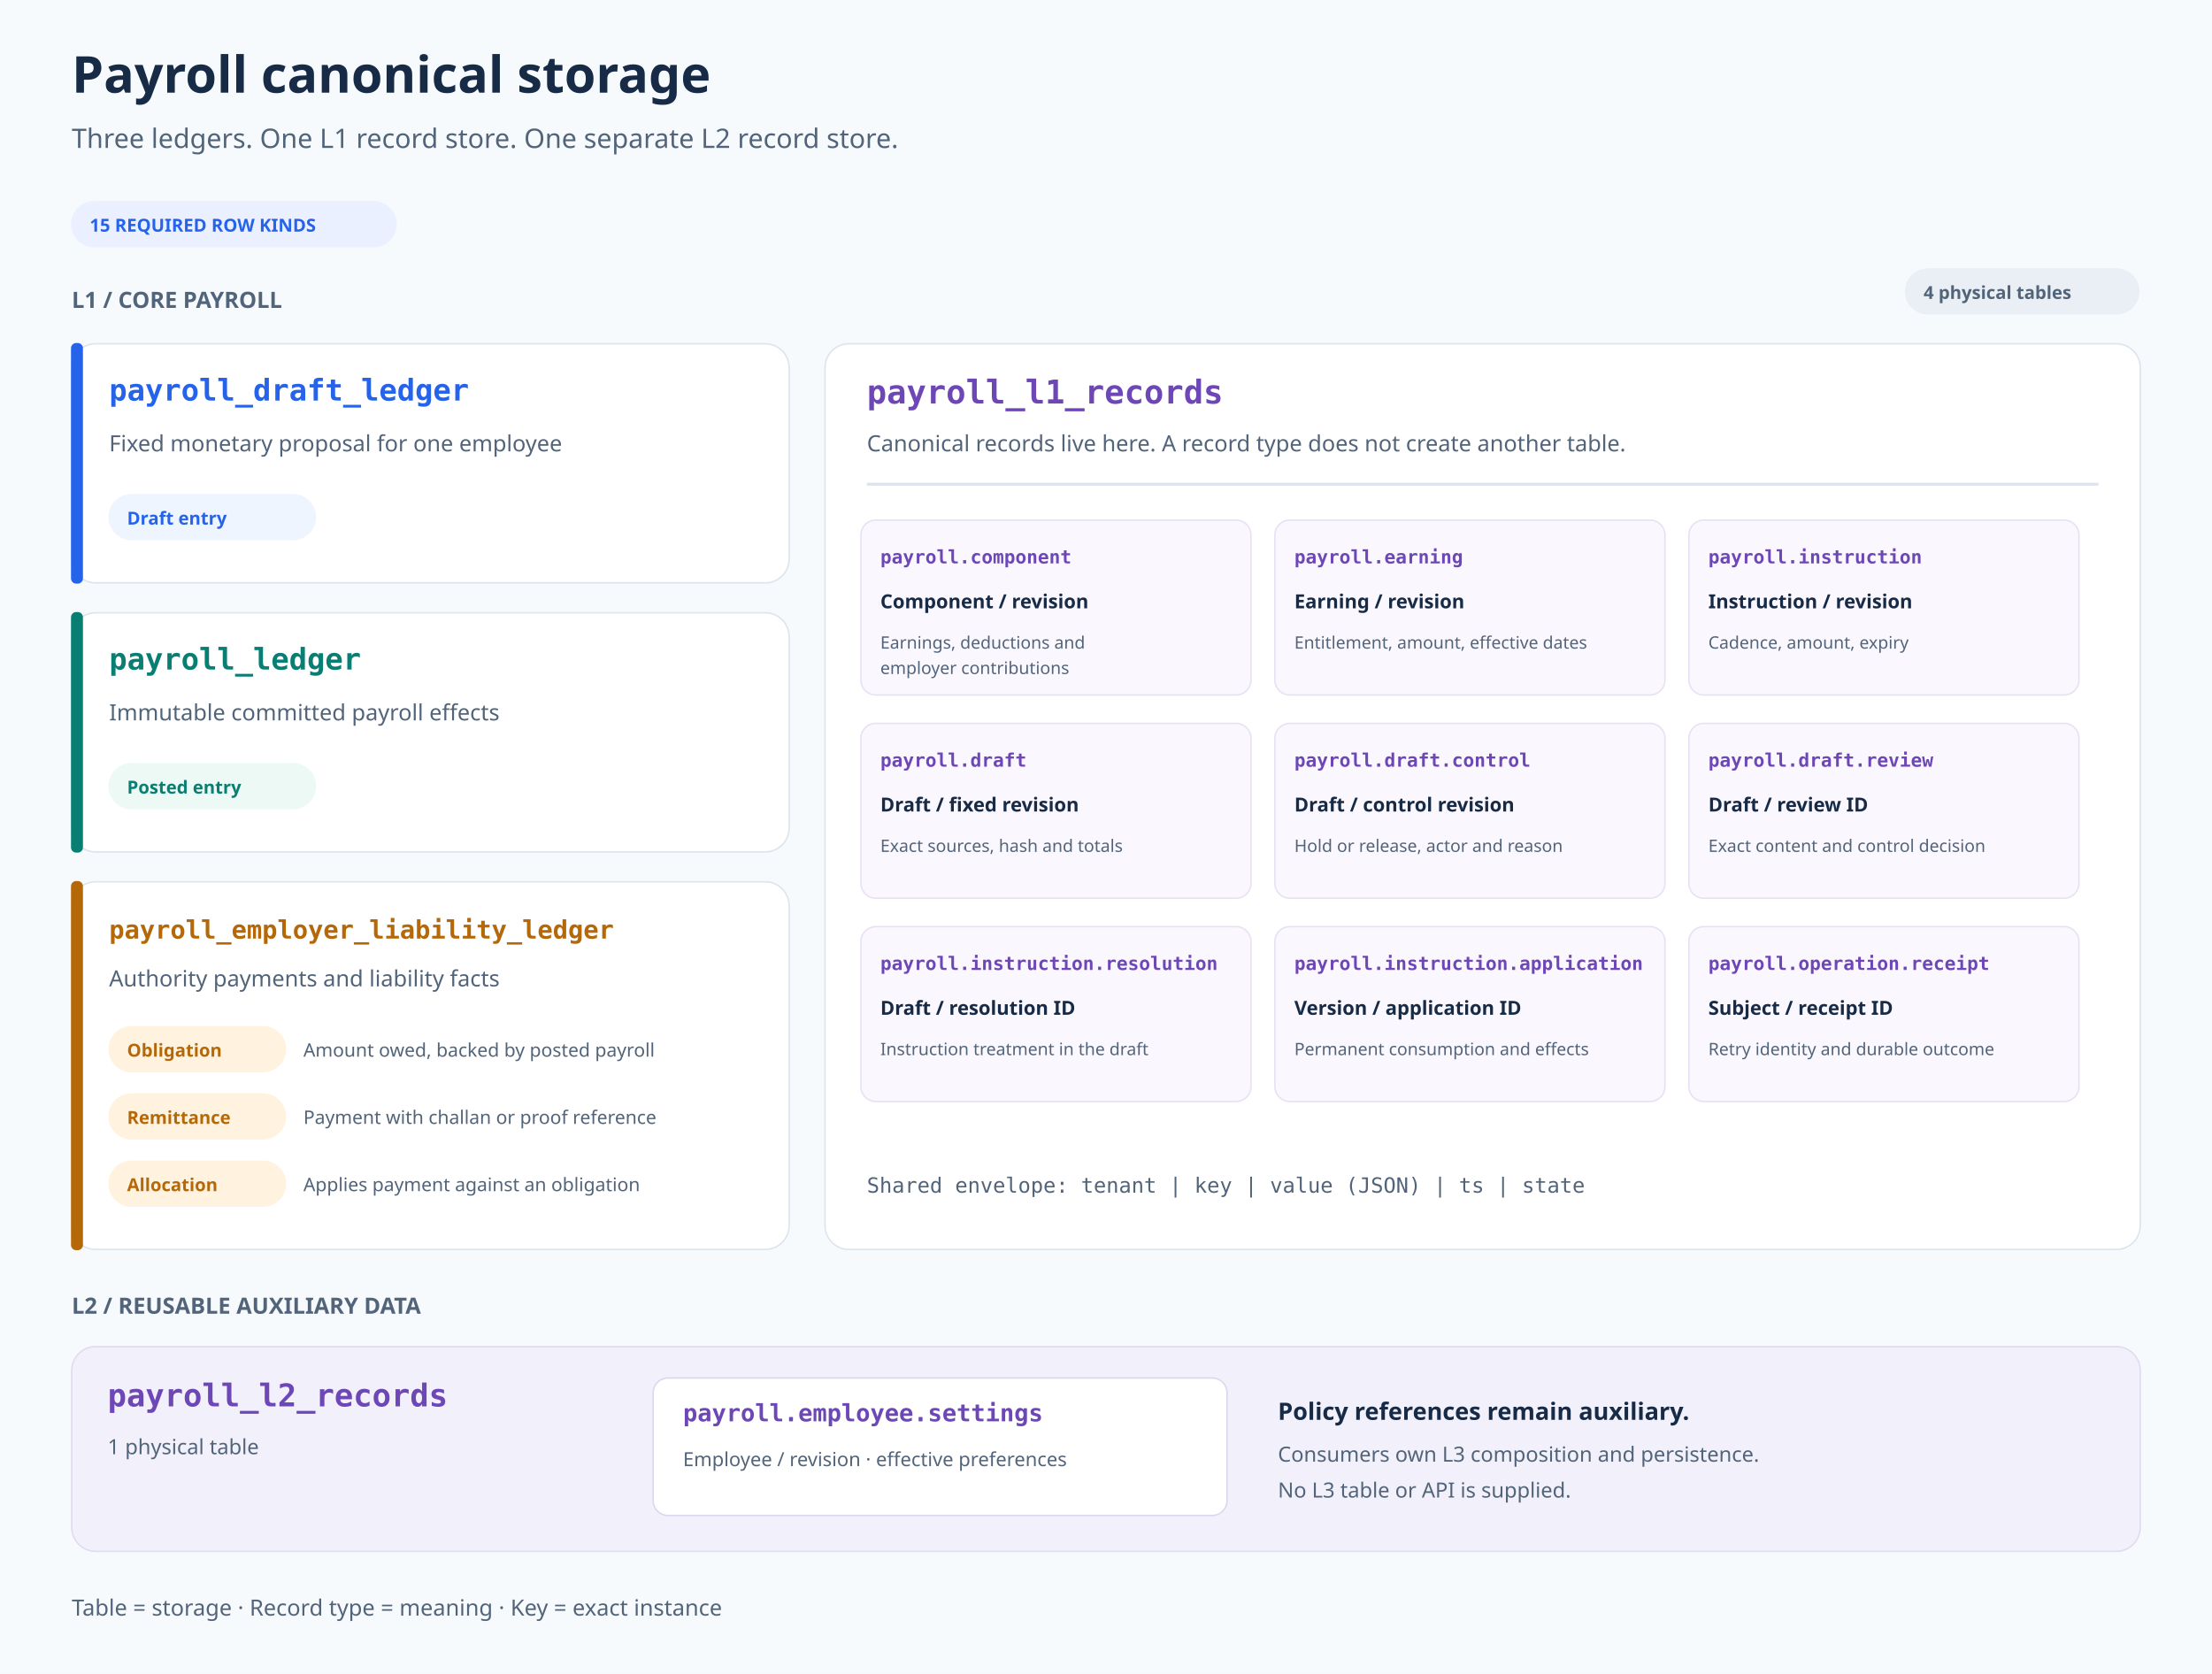
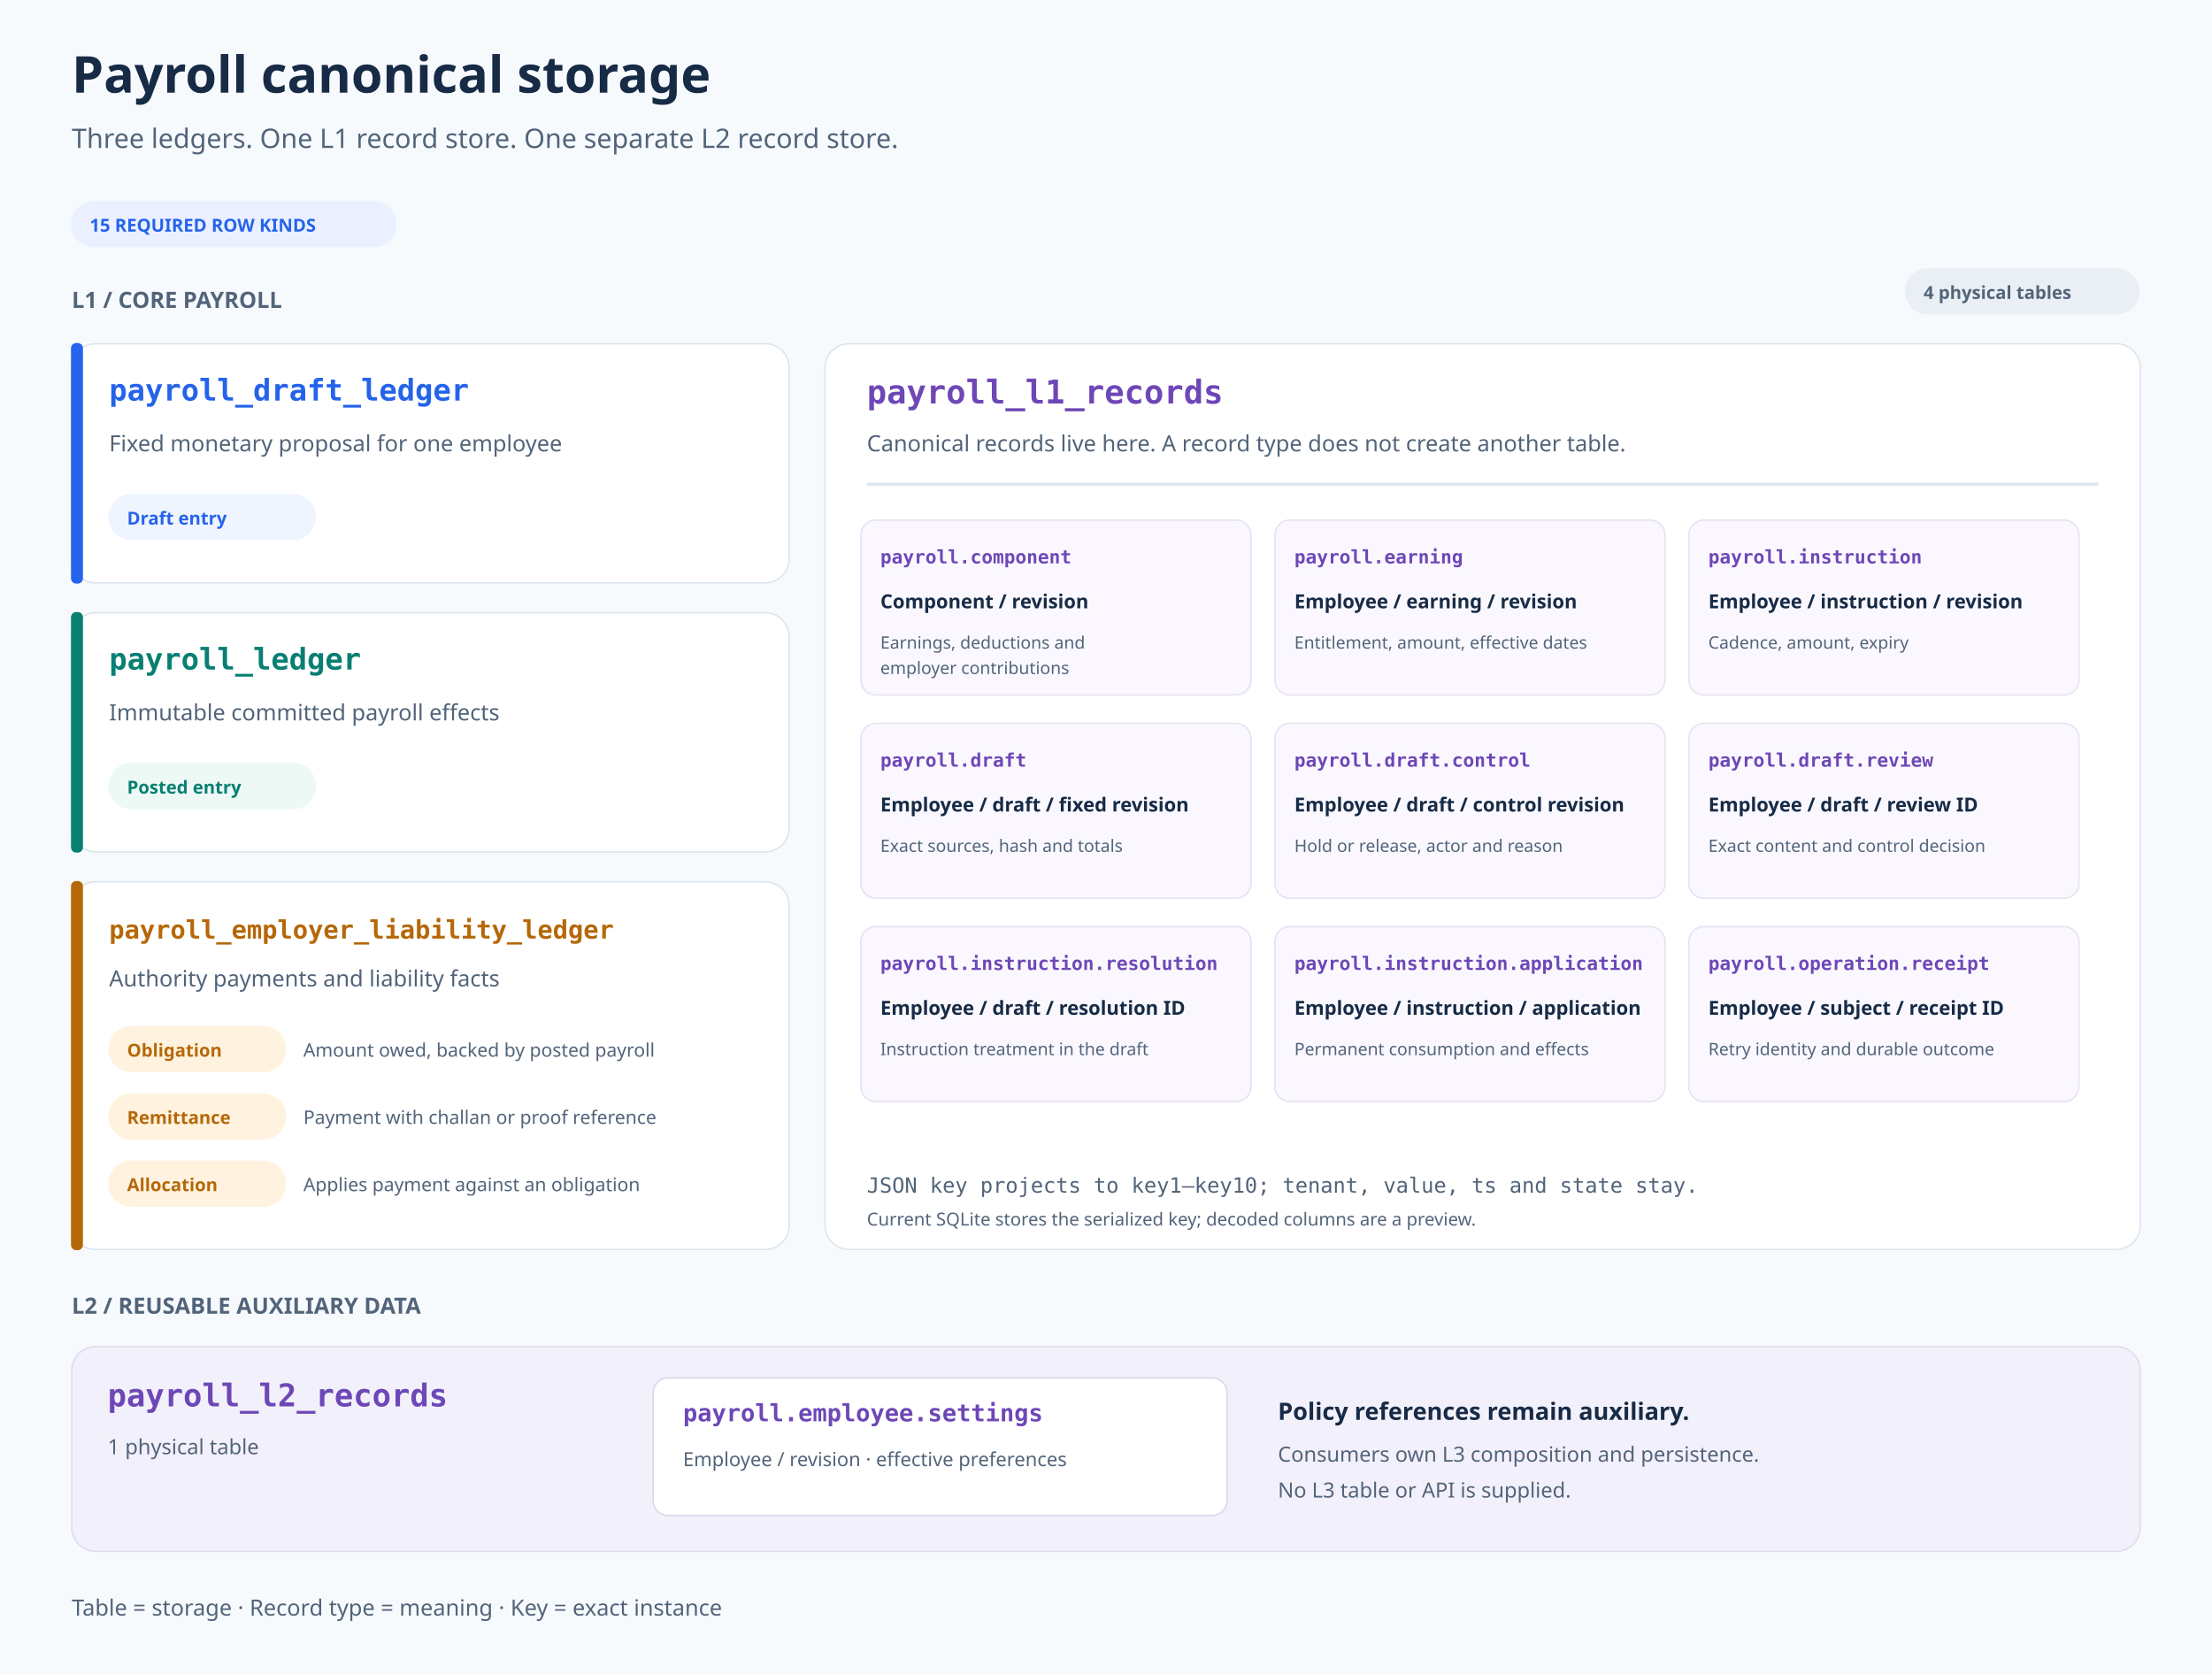
<svg xmlns="http://www.w3.org/2000/svg" width="1480" height="1120" viewBox="0 0 1480 1120" role="img" aria-labelledby="title desc">
  <defs>
    <marker id="arrow" markerWidth="9" markerHeight="9" refX="7" refY="4.5" orient="auto">
      <path d="M0 0 L8 4.5 L0 9 Z" fill="#7C8EA4" />
    </marker>
  </defs>
  <rect width="1480" height="1120" fill="#F7FAFD" />
  <g font-family="Noto Sans, Arial, sans-serif" fill="#172B46">
    <text x="48" y="62" font-size="34" font-weight="700" fill="#172B46">Payroll canonical storage</text>
    <text x="48" y="99" font-size="18" font-weight="400" fill="#52647A">Three ledgers. One L1 record store. One separate L2 record store.</text>
    <rect x="48" y="135" width="217" height="30" rx="15" fill="#EAF0FF" stroke="#EAF0FF" />
    <text x="60" y="155" font-size="12" font-weight="700" fill="#2563EB">15 REQUIRED ROW KINDS</text>
    <text x="48" y="206" font-size="15" font-weight="700" fill="#52647A">L1  /  CORE PAYROLL</text>
    <rect x="1275" y="180" width="156" height="30" rx="15" fill="#E9EFF5" stroke="#E9EFF5" />
    <text x="1287" y="200" font-size="12" font-weight="700" fill="#52647A">4 physical tables</text>
    <rect x="48" y="230" width="480" height="160" rx="16" fill="white" stroke="#DCE4ED" />
    <rect x="48" y="230" width="7" height="160" rx="3" fill="#2563EB" stroke="#2563EB" />
    <text x="73" y="268" font-size="20" font-weight="700" fill="#2563EB" font-family="DejaVu Sans Mono, monospace">payroll_draft_ledger</text>
    <text x="73" y="302" font-size="15" font-weight="400" fill="#52647A">Fixed monetary proposal for one employee</text>
    <rect x="73" y="331" width="138" height="30" rx="15" fill="#EFF5FF" stroke="#EFF5FF" />
    <text x="85" y="351" font-size="12" font-weight="700" fill="#2563EB">Draft entry</text>
    <rect x="48" y="410" width="480" height="160" rx="16" fill="white" stroke="#DCE4ED" />
    <rect x="48" y="410" width="7" height="160" rx="3" fill="#087F72" stroke="#087F72" />
    <text x="73" y="448" font-size="20" font-weight="700" fill="#087F72" font-family="DejaVu Sans Mono, monospace">payroll_ledger</text>
    <text x="73" y="482" font-size="15" font-weight="400" fill="#52647A">Immutable committed payroll effects</text>
    <rect x="73" y="511" width="138" height="30" rx="15" fill="#ECF9F5" stroke="#ECF9F5" />
    <text x="85" y="531" font-size="12" font-weight="700" fill="#087F72">Posted entry</text>
    <rect x="48" y="590" width="480" height="246" rx="16" fill="white" stroke="#DCE4ED" />
    <rect x="48" y="590" width="7" height="246" rx="3" fill="#B56808" stroke="#B56808" />
    <text x="73" y="628" font-size="17" font-weight="700" fill="#B56808" font-family="DejaVu Sans Mono, monospace">payroll_employer_liability_ledger</text>
    <text x="73" y="660" font-size="15" font-weight="400" fill="#52647A">Authority payments and liability facts</text>
    <rect x="73" y="687" width="118" height="30" rx="15" fill="#FFF3DF" stroke="#FFF3DF" />
    <text x="85" y="707" font-size="12" font-weight="700" fill="#B56808">Obligation</text>
    <text x="203" y="707" font-size="12.5" font-weight="400" fill="#52647A">Amount owed, backed by posted payroll</text>
    <rect x="73" y="732" width="118" height="30" rx="15" fill="#FFF3DF" stroke="#FFF3DF" />
    <text x="85" y="752" font-size="12" font-weight="700" fill="#B56808">Remittance</text>
    <text x="203" y="752" font-size="12.5" font-weight="400" fill="#52647A">Payment with challan or proof reference</text>
    <rect x="73" y="777" width="118" height="30" rx="15" fill="#FFF3DF" stroke="#FFF3DF" />
    <text x="85" y="797" font-size="12" font-weight="700" fill="#B56808">Allocation</text>
    <text x="203" y="797" font-size="12.5" font-weight="400" fill="#52647A">Applies payment against an obligation</text>
    <rect x="552" y="230" width="880" height="606" rx="16" fill="white" stroke="#DCE4ED" />
    <text x="580" y="270" font-size="22" font-weight="700" fill="#6E47B7" font-family="DejaVu Sans Mono, monospace">payroll_l1_records</text>
    <text x="580" y="302" font-size="15" font-weight="400" fill="#52647A">Canonical records live here. A record type does not create another table.</text>
    <path d="M580 324 L1404 324" fill="none" stroke="#DCE4ED" stroke-width="2" />
    <rect x="576" y="348" width="261" height="117" rx="10" fill="#FAF8FE" stroke="#E8E1F3" />
    <text x="589" y="377" font-size="12.5" font-weight="700" fill="#6E47B7" font-family="DejaVu Sans Mono, monospace">payroll.component</text>
    <text x="589" y="407" font-size="13" font-weight="600" fill="#172B46">Component / revision</text>
    <text x="589" y="434" font-size="11.5" font-weight="400" fill="#52647A">Earnings, deductions and</text>
    <text x="589" y="451" font-size="11.5" font-weight="400" fill="#52647A">employer contributions</text>
    <rect x="853" y="348" width="261" height="117" rx="10" fill="#FAF8FE" stroke="#E8E1F3" />
    <text x="866" y="377" font-size="12.5" font-weight="700" fill="#6E47B7" font-family="DejaVu Sans Mono, monospace">payroll.earning</text>
-     <text x="866" y="407" font-size="13" font-weight="600" fill="#172B46">Earning / revision</text>
+     <text x="866" y="407" font-size="13" font-weight="600" fill="#172B46">Employee / earning / revision</text>
    <text x="866" y="434" font-size="11.5" font-weight="400" fill="#52647A">Entitlement, amount, effective dates</text>
    <rect x="1130" y="348" width="261" height="117" rx="10" fill="#FAF8FE" stroke="#E8E1F3" />
    <text x="1143" y="377" font-size="12.5" font-weight="700" fill="#6E47B7" font-family="DejaVu Sans Mono, monospace">payroll.instruction</text>
-     <text x="1143" y="407" font-size="13" font-weight="600" fill="#172B46">Instruction / revision</text>
+     <text x="1143" y="407" font-size="13" font-weight="600" fill="#172B46">Employee / instruction / revision</text>
    <text x="1143" y="434" font-size="11.5" font-weight="400" fill="#52647A">Cadence, amount, expiry</text>
    <rect x="576" y="484" width="261" height="117" rx="10" fill="#FAF8FE" stroke="#E8E1F3" />
    <text x="589" y="513" font-size="12.5" font-weight="700" fill="#6E47B7" font-family="DejaVu Sans Mono, monospace">payroll.draft</text>
-     <text x="589" y="543" font-size="13" font-weight="600" fill="#172B46">Draft / fixed revision</text>
+     <text x="589" y="543" font-size="13" font-weight="600" fill="#172B46">Employee / draft / fixed revision</text>
    <text x="589" y="570" font-size="11.5" font-weight="400" fill="#52647A">Exact sources, hash and totals</text>
    <rect x="853" y="484" width="261" height="117" rx="10" fill="#FAF8FE" stroke="#E8E1F3" />
    <text x="866" y="513" font-size="12.5" font-weight="700" fill="#6E47B7" font-family="DejaVu Sans Mono, monospace">payroll.draft.control</text>
-     <text x="866" y="543" font-size="13" font-weight="600" fill="#172B46">Draft / control revision</text>
+     <text x="866" y="543" font-size="13" font-weight="600" fill="#172B46">Employee / draft / control revision</text>
    <text x="866" y="570" font-size="11.5" font-weight="400" fill="#52647A">Hold or release, actor and reason</text>
    <rect x="1130" y="484" width="261" height="117" rx="10" fill="#FAF8FE" stroke="#E8E1F3" />
    <text x="1143" y="513" font-size="12.5" font-weight="700" fill="#6E47B7" font-family="DejaVu Sans Mono, monospace">payroll.draft.review</text>
-     <text x="1143" y="543" font-size="13" font-weight="600" fill="#172B46">Draft / review ID</text>
+     <text x="1143" y="543" font-size="13" font-weight="600" fill="#172B46">Employee / draft / review ID</text>
    <text x="1143" y="570" font-size="11.5" font-weight="400" fill="#52647A">Exact content and control decision</text>
    <rect x="576" y="620" width="261" height="117" rx="10" fill="#FAF8FE" stroke="#E8E1F3" />
    <text x="589" y="649" font-size="12.5" font-weight="700" fill="#6E47B7" font-family="DejaVu Sans Mono, monospace">payroll.instruction.resolution</text>
-     <text x="589" y="679" font-size="13" font-weight="600" fill="#172B46">Draft / resolution ID</text>
+     <text x="589" y="679" font-size="13" font-weight="600" fill="#172B46">Employee / draft / resolution ID</text>
    <text x="589" y="706" font-size="11.5" font-weight="400" fill="#52647A">Instruction treatment in the draft</text>
    <rect x="853" y="620" width="261" height="117" rx="10" fill="#FAF8FE" stroke="#E8E1F3" />
    <text x="866" y="649" font-size="12.5" font-weight="700" fill="#6E47B7" font-family="DejaVu Sans Mono, monospace">payroll.instruction.application</text>
-     <text x="866" y="679" font-size="13" font-weight="600" fill="#172B46">Version / application ID</text>
+     <text x="866" y="679" font-size="13" font-weight="600" fill="#172B46">Employee / instruction / application</text>
    <text x="866" y="706" font-size="11.5" font-weight="400" fill="#52647A">Permanent consumption and effects</text>
    <rect x="1130" y="620" width="261" height="117" rx="10" fill="#FAF8FE" stroke="#E8E1F3" />
    <text x="1143" y="649" font-size="12.5" font-weight="700" fill="#6E47B7" font-family="DejaVu Sans Mono, monospace">payroll.operation.receipt</text>
-     <text x="1143" y="679" font-size="13" font-weight="600" fill="#172B46">Subject / receipt ID</text>
+     <text x="1143" y="679" font-size="13" font-weight="600" fill="#172B46">Employee / subject / receipt ID</text>
    <text x="1143" y="706" font-size="11.5" font-weight="400" fill="#52647A">Retry identity and durable outcome</text>
-     <text x="580" y="798" font-size="14" font-weight="400" fill="#52647A" font-family="DejaVu Sans Mono, monospace">Shared envelope: tenant | key | value (JSON) | ts | state</text>
+     <text x="580" y="798" font-size="14" font-weight="400" fill="#52647A" font-family="DejaVu Sans Mono, monospace">JSON key projects to key1–key10; tenant, value, ts and state stay.</text>
+     <text x="580" y="820" font-size="12" fill="#52647A">Current SQLite stores the serialized key; decoded columns are a preview.</text>
    <text x="48" y="879" font-size="15" font-weight="700" fill="#52647A">L2  /  REUSABLE AUXILIARY DATA</text>
    <rect x="48" y="901" width="1384" height="137" rx="16" fill="#F2F0FA" stroke="#E0DBEF" />
    <text x="72" y="941" font-size="21" font-weight="700" fill="#6E47B7" font-family="DejaVu Sans Mono, monospace">payroll_l2_records</text>
    <text x="72" y="973" font-size="14" font-weight="400" fill="#52647A">1 physical table</text>
    <rect x="437" y="922" width="384" height="92" rx="10" fill="white" stroke="#DED6EE" />
    <text x="457" y="951" font-size="16" font-weight="700" fill="#6E47B7" font-family="DejaVu Sans Mono, monospace">payroll.employee.settings</text>
    <text x="457" y="981" font-size="13" font-weight="400" fill="#52647A">Employee / revision · effective preferences</text>
    <text x="855" y="950" font-size="16" font-weight="600" fill="#172B46">Policy references remain auxiliary.</text>
    <text x="855" y="978" font-size="14" font-weight="400" fill="#52647A">Consumers own L3 composition and persistence.</text>
    <text x="855" y="1002" font-size="14" font-weight="400" fill="#52647A">No L3 table or API is supplied.</text>
    <text x="48" y="1081" font-size="15" font-weight="400" fill="#52647A">Table = storage   ·   Record type = meaning   ·   Key = exact instance</text>
  </g>
</svg>
